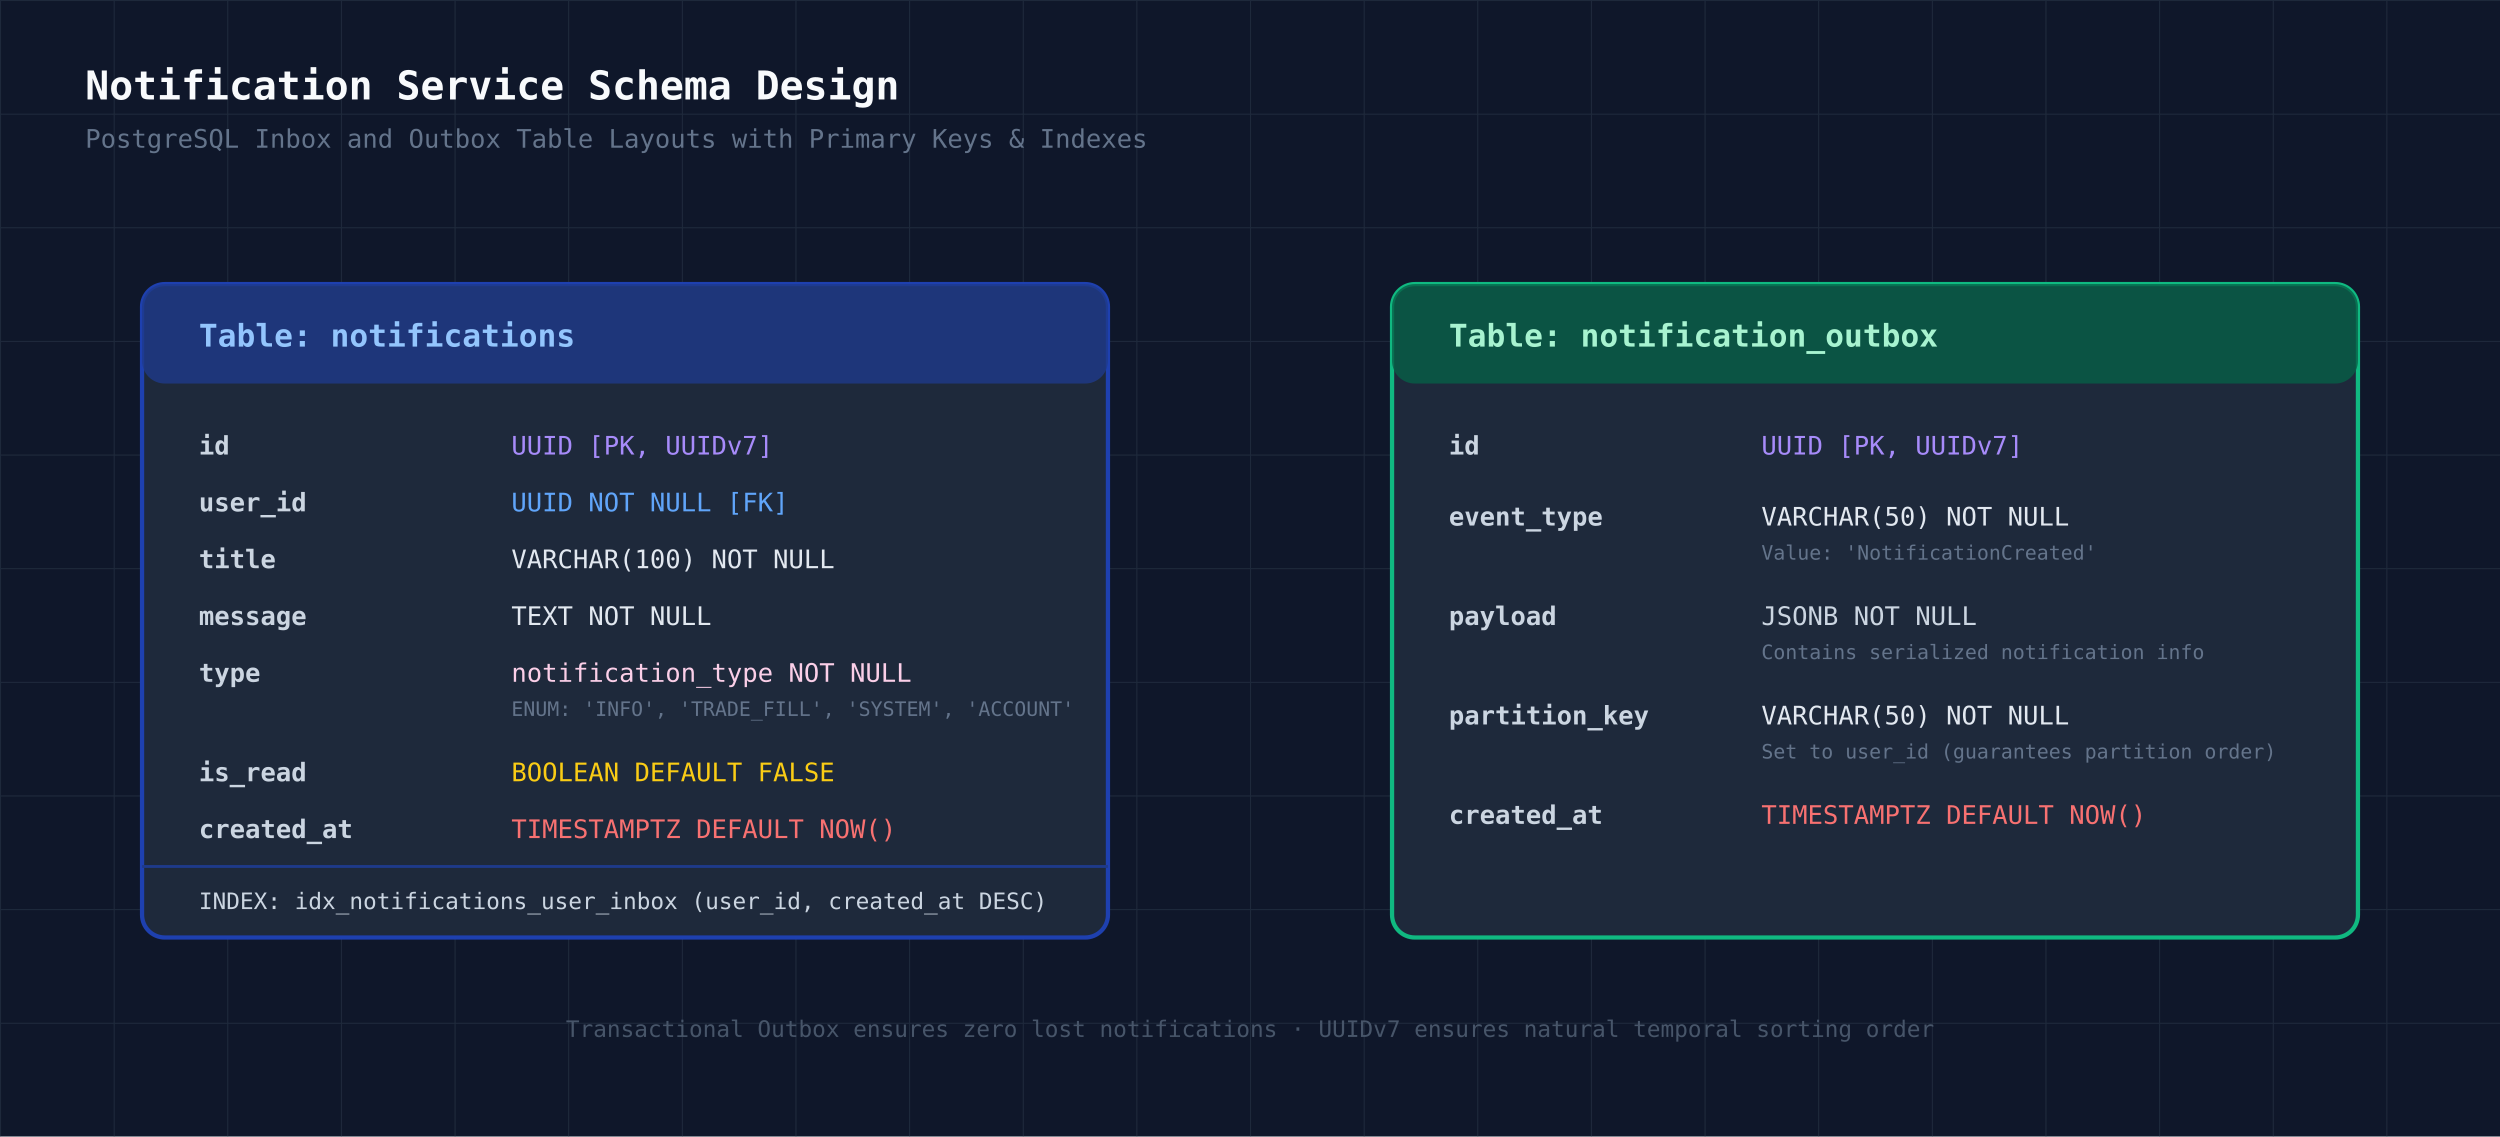
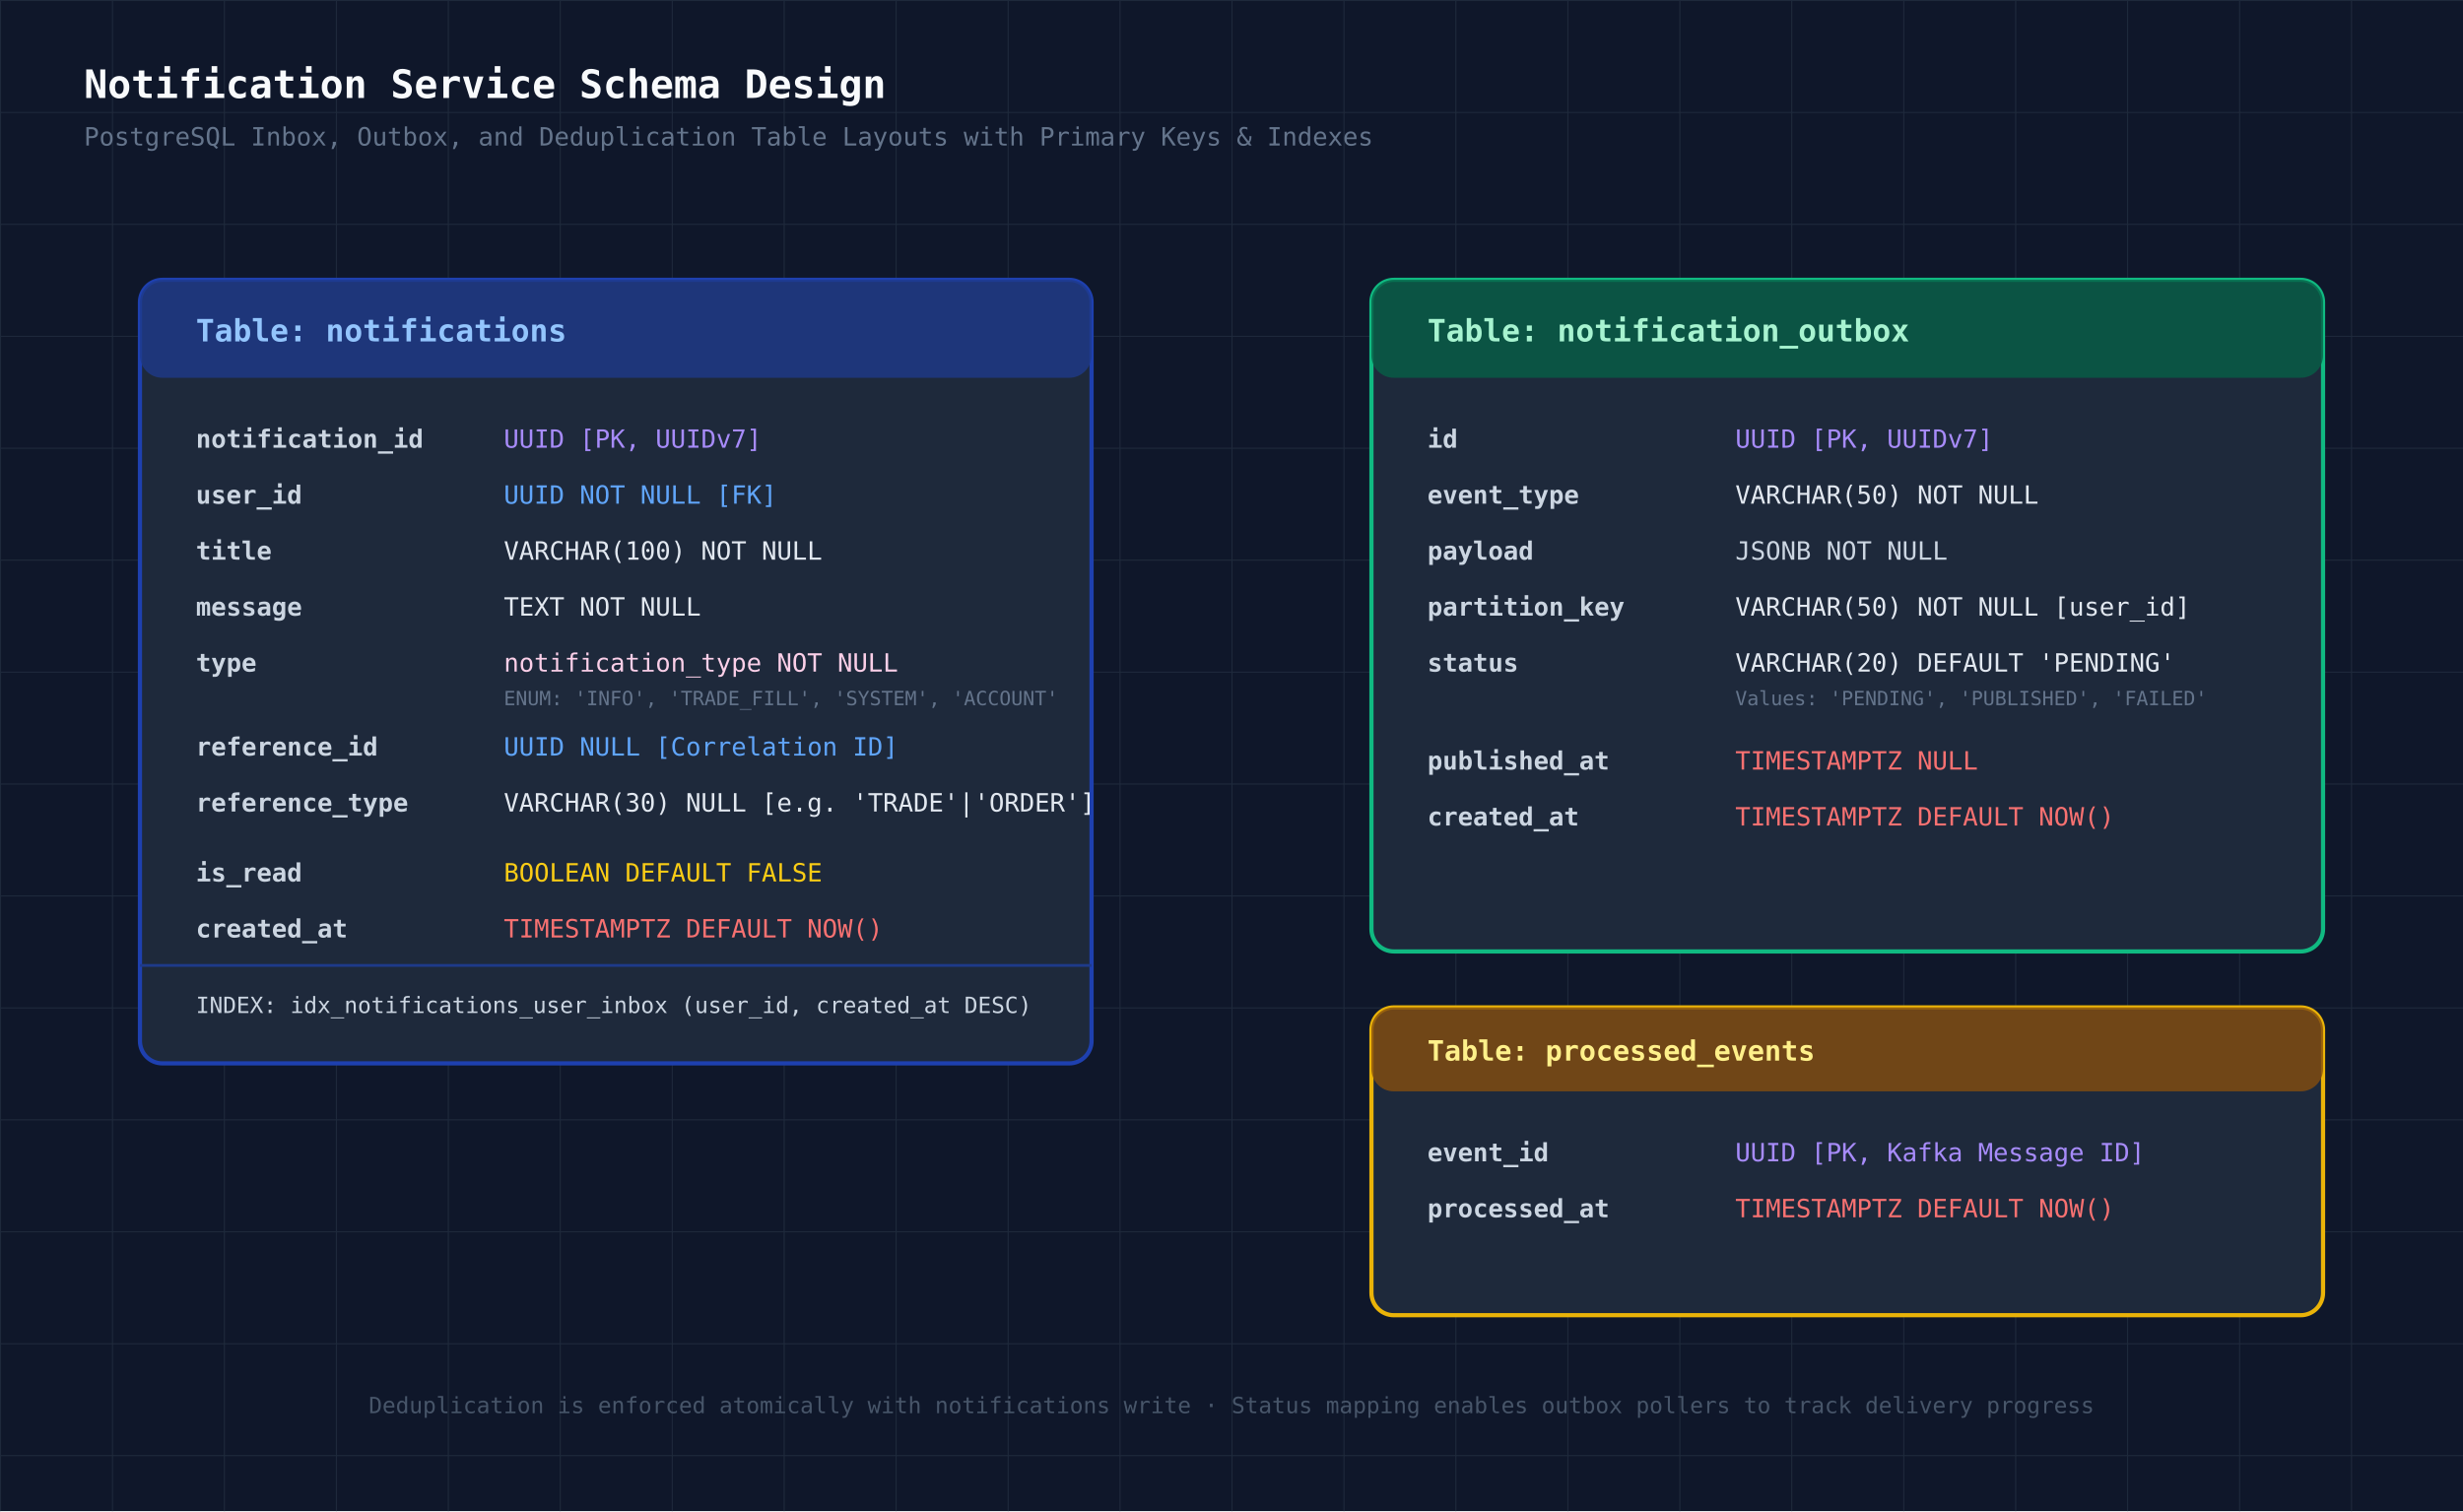
- <svg xmlns="http://www.w3.org/2000/svg" viewBox="0 0 880 400" width="100%" height="100%">
+ <svg xmlns="http://www.w3.org/2000/svg" viewBox="0 0 880 540" width="100%" height="100%">
  <rect width="100%" height="100%" fill="#0f172a" />
  <defs>
    <pattern id="grid" width="40" height="40" patternUnits="userSpaceOnUse">
      <path d="M 40 0 L 0 0 0 40" fill="none" stroke="#1e293b" stroke-width="0.75" />
    </pattern>
  </defs>
  <rect width="100%" height="100%" fill="url(#grid)" />
  <text x="30" y="35" fill="#f8fafc" font-family="monospace" font-size="14" font-weight="bold">Notification Service Schema Design</text>
-   <text x="30" y="52" fill="#64748b" font-family="monospace" font-size="9">PostgreSQL Inbox and Outbox Table Layouts with Primary Keys &amp; Indexes</text>
-   <rect x="50" y="100" width="340" height="230" rx="8" fill="#1e293b" stroke="#1e40af" stroke-width="1.5" />
+   <text x="30" y="52" fill="#64748b" font-family="monospace" font-size="9">PostgreSQL Inbox, Outbox, and Deduplication Table Layouts with Primary Keys &amp; Indexes</text>
+   <rect x="50" y="100" width="340" height="280" rx="8" fill="#1e293b" stroke="#1e40af" stroke-width="1.5" />
  <rect x="50" y="100" width="340" height="35" rx="8" fill="#1e3a8a" opacity="0.8" />
  <text x="70" y="122" fill="#93c5fd" font-family="monospace" font-size="11" font-weight="bold">Table: notifications</text>
-   <text x="70" y="160" fill="#cbd5e1" font-family="monospace" font-size="9" font-weight="bold">id</text>
+   <text x="70" y="160" fill="#cbd5e1" font-family="monospace" font-size="9" font-weight="bold">notification_id</text>
  <text x="180" y="160" fill="#a78bfa" font-family="monospace" font-size="9">UUID [PK, UUIDv7]</text>
  <text x="70" y="180" fill="#cbd5e1" font-family="monospace" font-size="9" font-weight="bold">user_id</text>
  <text x="180" y="180" fill="#60a5fa" font-family="monospace" font-size="9">UUID NOT NULL [FK]</text>
  <text x="70" y="200" fill="#cbd5e1" font-family="monospace" font-size="9" font-weight="bold">title</text>
  <text x="180" y="200" fill="#e2e8f0" font-family="monospace" font-size="9">VARCHAR(100) NOT NULL</text>
  <text x="70" y="220" fill="#cbd5e1" font-family="monospace" font-size="9" font-weight="bold">message</text>
  <text x="180" y="220" fill="#e2e8f0" font-family="monospace" font-size="9">TEXT NOT NULL</text>
  <text x="70" y="240" fill="#cbd5e1" font-family="monospace" font-size="9" font-weight="bold">type</text>
  <text x="180" y="240" fill="#fbcfe8" font-family="monospace" font-size="9">notification_type NOT NULL</text>
  <text x="180" y="252" fill="#64748b" font-family="monospace" font-size="7">ENUM: 'INFO', 'TRADE_FILL', 'SYSTEM', 'ACCOUNT'</text>
-   <text x="70" y="275" fill="#cbd5e1" font-family="monospace" font-size="9" font-weight="bold">is_read</text>
-   <text x="180" y="275" fill="#facc15" font-family="monospace" font-size="9">BOOLEAN DEFAULT FALSE</text>
-   <text x="70" y="295" fill="#cbd5e1" font-family="monospace" font-size="9" font-weight="bold">created_at</text>
-   <text x="180" y="295" fill="#f87171" font-family="monospace" font-size="9">TIMESTAMPTZ DEFAULT NOW()</text>
-   <line x1="50" y1="305" x2="390" y2="305" stroke="#1e3a8a" stroke-width="1" />
-   <text x="70" y="320" fill="#cbd5e1" font-family="monospace" font-size="8">INDEX: idx_notifications_user_inbox (user_id, created_at DESC)</text>
-   <rect x="490" y="100" width="340" height="230" rx="8" fill="#1e293b" stroke="#10b981" stroke-width="1.5" />
+   <text x="70" y="270" fill="#cbd5e1" font-family="monospace" font-size="9" font-weight="bold">reference_id</text>
+   <text x="180" y="270" fill="#60a5fa" font-family="monospace" font-size="9">UUID NULL [Correlation ID]</text>
+   <text x="70" y="290" fill="#cbd5e1" font-family="monospace" font-size="9" font-weight="bold">reference_type</text>
+   <text x="180" y="290" fill="#e2e8f0" font-family="monospace" font-size="9">VARCHAR(30) NULL [e.g. 'TRADE'|'ORDER']</text>
+   <text x="70" y="315" fill="#cbd5e1" font-family="monospace" font-size="9" font-weight="bold">is_read</text>
+   <text x="180" y="315" fill="#facc15" font-family="monospace" font-size="9">BOOLEAN DEFAULT FALSE</text>
+   <text x="70" y="335" fill="#cbd5e1" font-family="monospace" font-size="9" font-weight="bold">created_at</text>
+   <text x="180" y="335" fill="#f87171" font-family="monospace" font-size="9">TIMESTAMPTZ DEFAULT NOW()</text>
+   <line x1="50" y1="345" x2="390" y2="345" stroke="#1e3a8a" stroke-width="1" />
+   <text x="70" y="362" fill="#cbd5e1" font-family="monospace" font-size="8">INDEX: idx_notifications_user_inbox (user_id, created_at DESC)</text>
+   <rect x="490" y="100" width="340" height="240" rx="8" fill="#1e293b" stroke="#10b981" stroke-width="1.5" />
  <rect x="490" y="100" width="340" height="35" rx="8" fill="#065f46" opacity="0.8" />
  <text x="510" y="122" fill="#a7f3d0" font-family="monospace" font-size="11" font-weight="bold">Table: notification_outbox</text>
  <text x="510" y="160" fill="#cbd5e1" font-family="monospace" font-size="9" font-weight="bold">id</text>
  <text x="620" y="160" fill="#a78bfa" font-family="monospace" font-size="9">UUID [PK, UUIDv7]</text>
-   <text x="510" y="185" fill="#cbd5e1" font-family="monospace" font-size="9" font-weight="bold">event_type</text>
-   <text x="620" y="185" fill="#e2e8f0" font-family="monospace" font-size="9">VARCHAR(50) NOT NULL</text>
-   <text x="620" y="197" fill="#64748b" font-family="monospace" font-size="7">Value: 'NotificationCreated'</text>
-   <text x="510" y="220" fill="#cbd5e1" font-family="monospace" font-size="9" font-weight="bold">payload</text>
-   <text x="620" y="220" fill="#cbd5e1" font-family="monospace" font-size="9">JSONB NOT NULL</text>
-   <text x="620" y="232" fill="#64748b" font-family="monospace" font-size="7">Contains serialized notification info</text>
-   <text x="510" y="255" fill="#cbd5e1" font-family="monospace" font-size="9" font-weight="bold">partition_key</text>
-   <text x="620" y="255" fill="#e2e8f0" font-family="monospace" font-size="9">VARCHAR(50) NOT NULL</text>
-   <text x="620" y="267" fill="#64748b" font-family="monospace" font-size="7">Set to user_id (guarantees partition order)</text>
-   <text x="510" y="290" fill="#cbd5e1" font-family="monospace" font-size="9" font-weight="bold">created_at</text>
-   <text x="620" y="290" fill="#f87171" font-family="monospace" font-size="9">TIMESTAMPTZ DEFAULT NOW()</text>
-   <text x="440" y="365" text-anchor="middle" fill="#475569" font-family="monospace" font-size="8">Transactional Outbox ensures zero lost notifications · UUIDv7 ensures natural temporal sorting order</text>
+   <text x="510" y="180" fill="#cbd5e1" font-family="monospace" font-size="9" font-weight="bold">event_type</text>
+   <text x="620" y="180" fill="#e2e8f0" font-family="monospace" font-size="9">VARCHAR(50) NOT NULL</text>
+   <text x="510" y="200" fill="#cbd5e1" font-family="monospace" font-size="9" font-weight="bold">payload</text>
+   <text x="620" y="200" fill="#cbd5e1" font-family="monospace" font-size="9">JSONB NOT NULL</text>
+   <text x="510" y="220" fill="#cbd5e1" font-family="monospace" font-size="9" font-weight="bold">partition_key</text>
+   <text x="620" y="220" fill="#e2e8f0" font-family="monospace" font-size="9">VARCHAR(50) NOT NULL [user_id]</text>
+   <text x="510" y="240" fill="#cbd5e1" font-family="monospace" font-size="9" font-weight="bold">status</text>
+   <text x="620" y="240" fill="#e2e8f0" font-family="monospace" font-size="9">VARCHAR(20) DEFAULT 'PENDING'</text>
+   <text x="620" y="252" fill="#64748b" font-family="monospace" font-size="7">Values: 'PENDING', 'PUBLISHED', 'FAILED'</text>
+   <text x="510" y="275" fill="#cbd5e1" font-family="monospace" font-size="9" font-weight="bold">published_at</text>
+   <text x="620" y="275" fill="#f87171" font-family="monospace" font-size="9">TIMESTAMPTZ NULL</text>
+   <text x="510" y="295" fill="#cbd5e1" font-family="monospace" font-size="9" font-weight="bold">created_at</text>
+   <text x="620" y="295" fill="#f87171" font-family="monospace" font-size="9">TIMESTAMPTZ DEFAULT NOW()</text>
+   <rect x="490" y="360" width="340" height="110" rx="8" fill="#1e293b" stroke="#eab308" stroke-width="1.5" />
+   <rect x="490" y="360" width="340" height="30" rx="8" fill="#854d0e" opacity="0.8" />
+   <text x="510" y="379" fill="#fef08a" font-family="monospace" font-size="10" font-weight="bold">Table: processed_events</text>
+   <text x="510" y="415" fill="#cbd5e1" font-family="monospace" font-size="9" font-weight="bold">event_id</text>
+   <text x="620" y="415" fill="#a78bfa" font-family="monospace" font-size="9">UUID [PK, Kafka Message ID]</text>
+   <text x="510" y="435" fill="#cbd5e1" font-family="monospace" font-size="9" font-weight="bold">processed_at</text>
+   <text x="620" y="435" fill="#f87171" font-family="monospace" font-size="9">TIMESTAMPTZ DEFAULT NOW()</text>
+   <text x="440" y="505" text-anchor="middle" fill="#475569" font-family="monospace" font-size="8">Deduplication is enforced atomically with notifications write · Status mapping enables outbox pollers to track delivery progress</text>
</svg>
